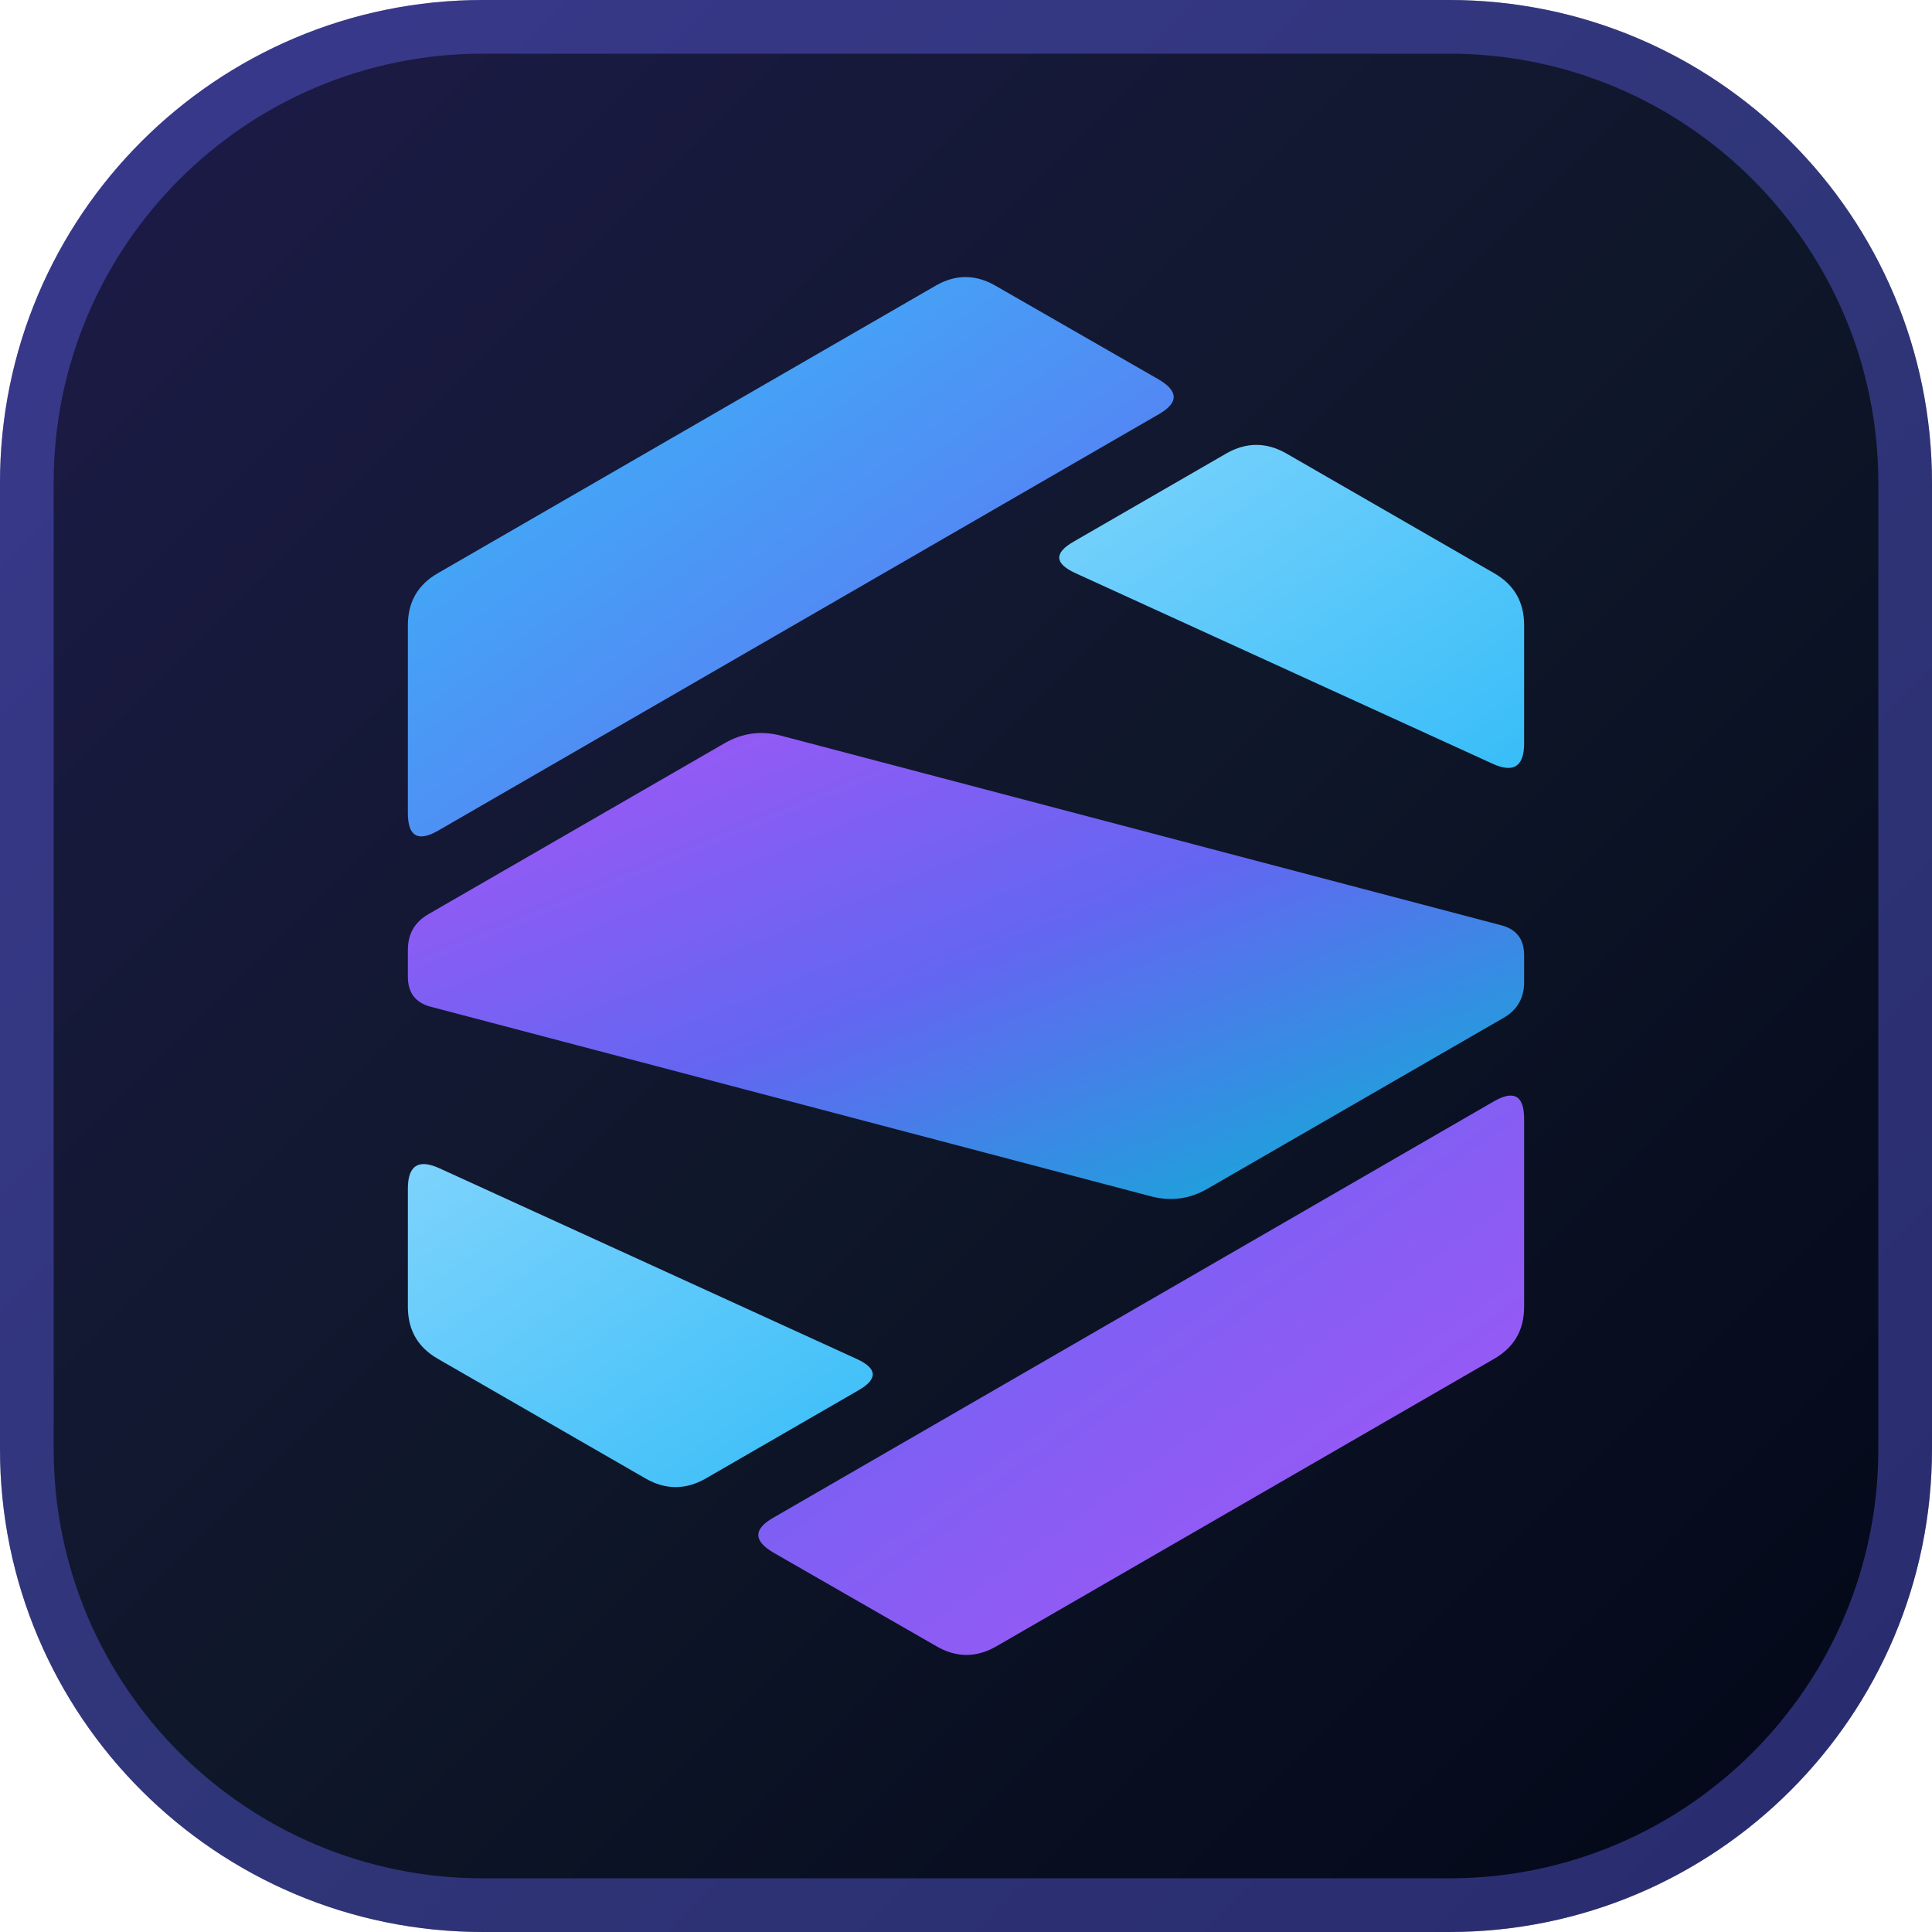
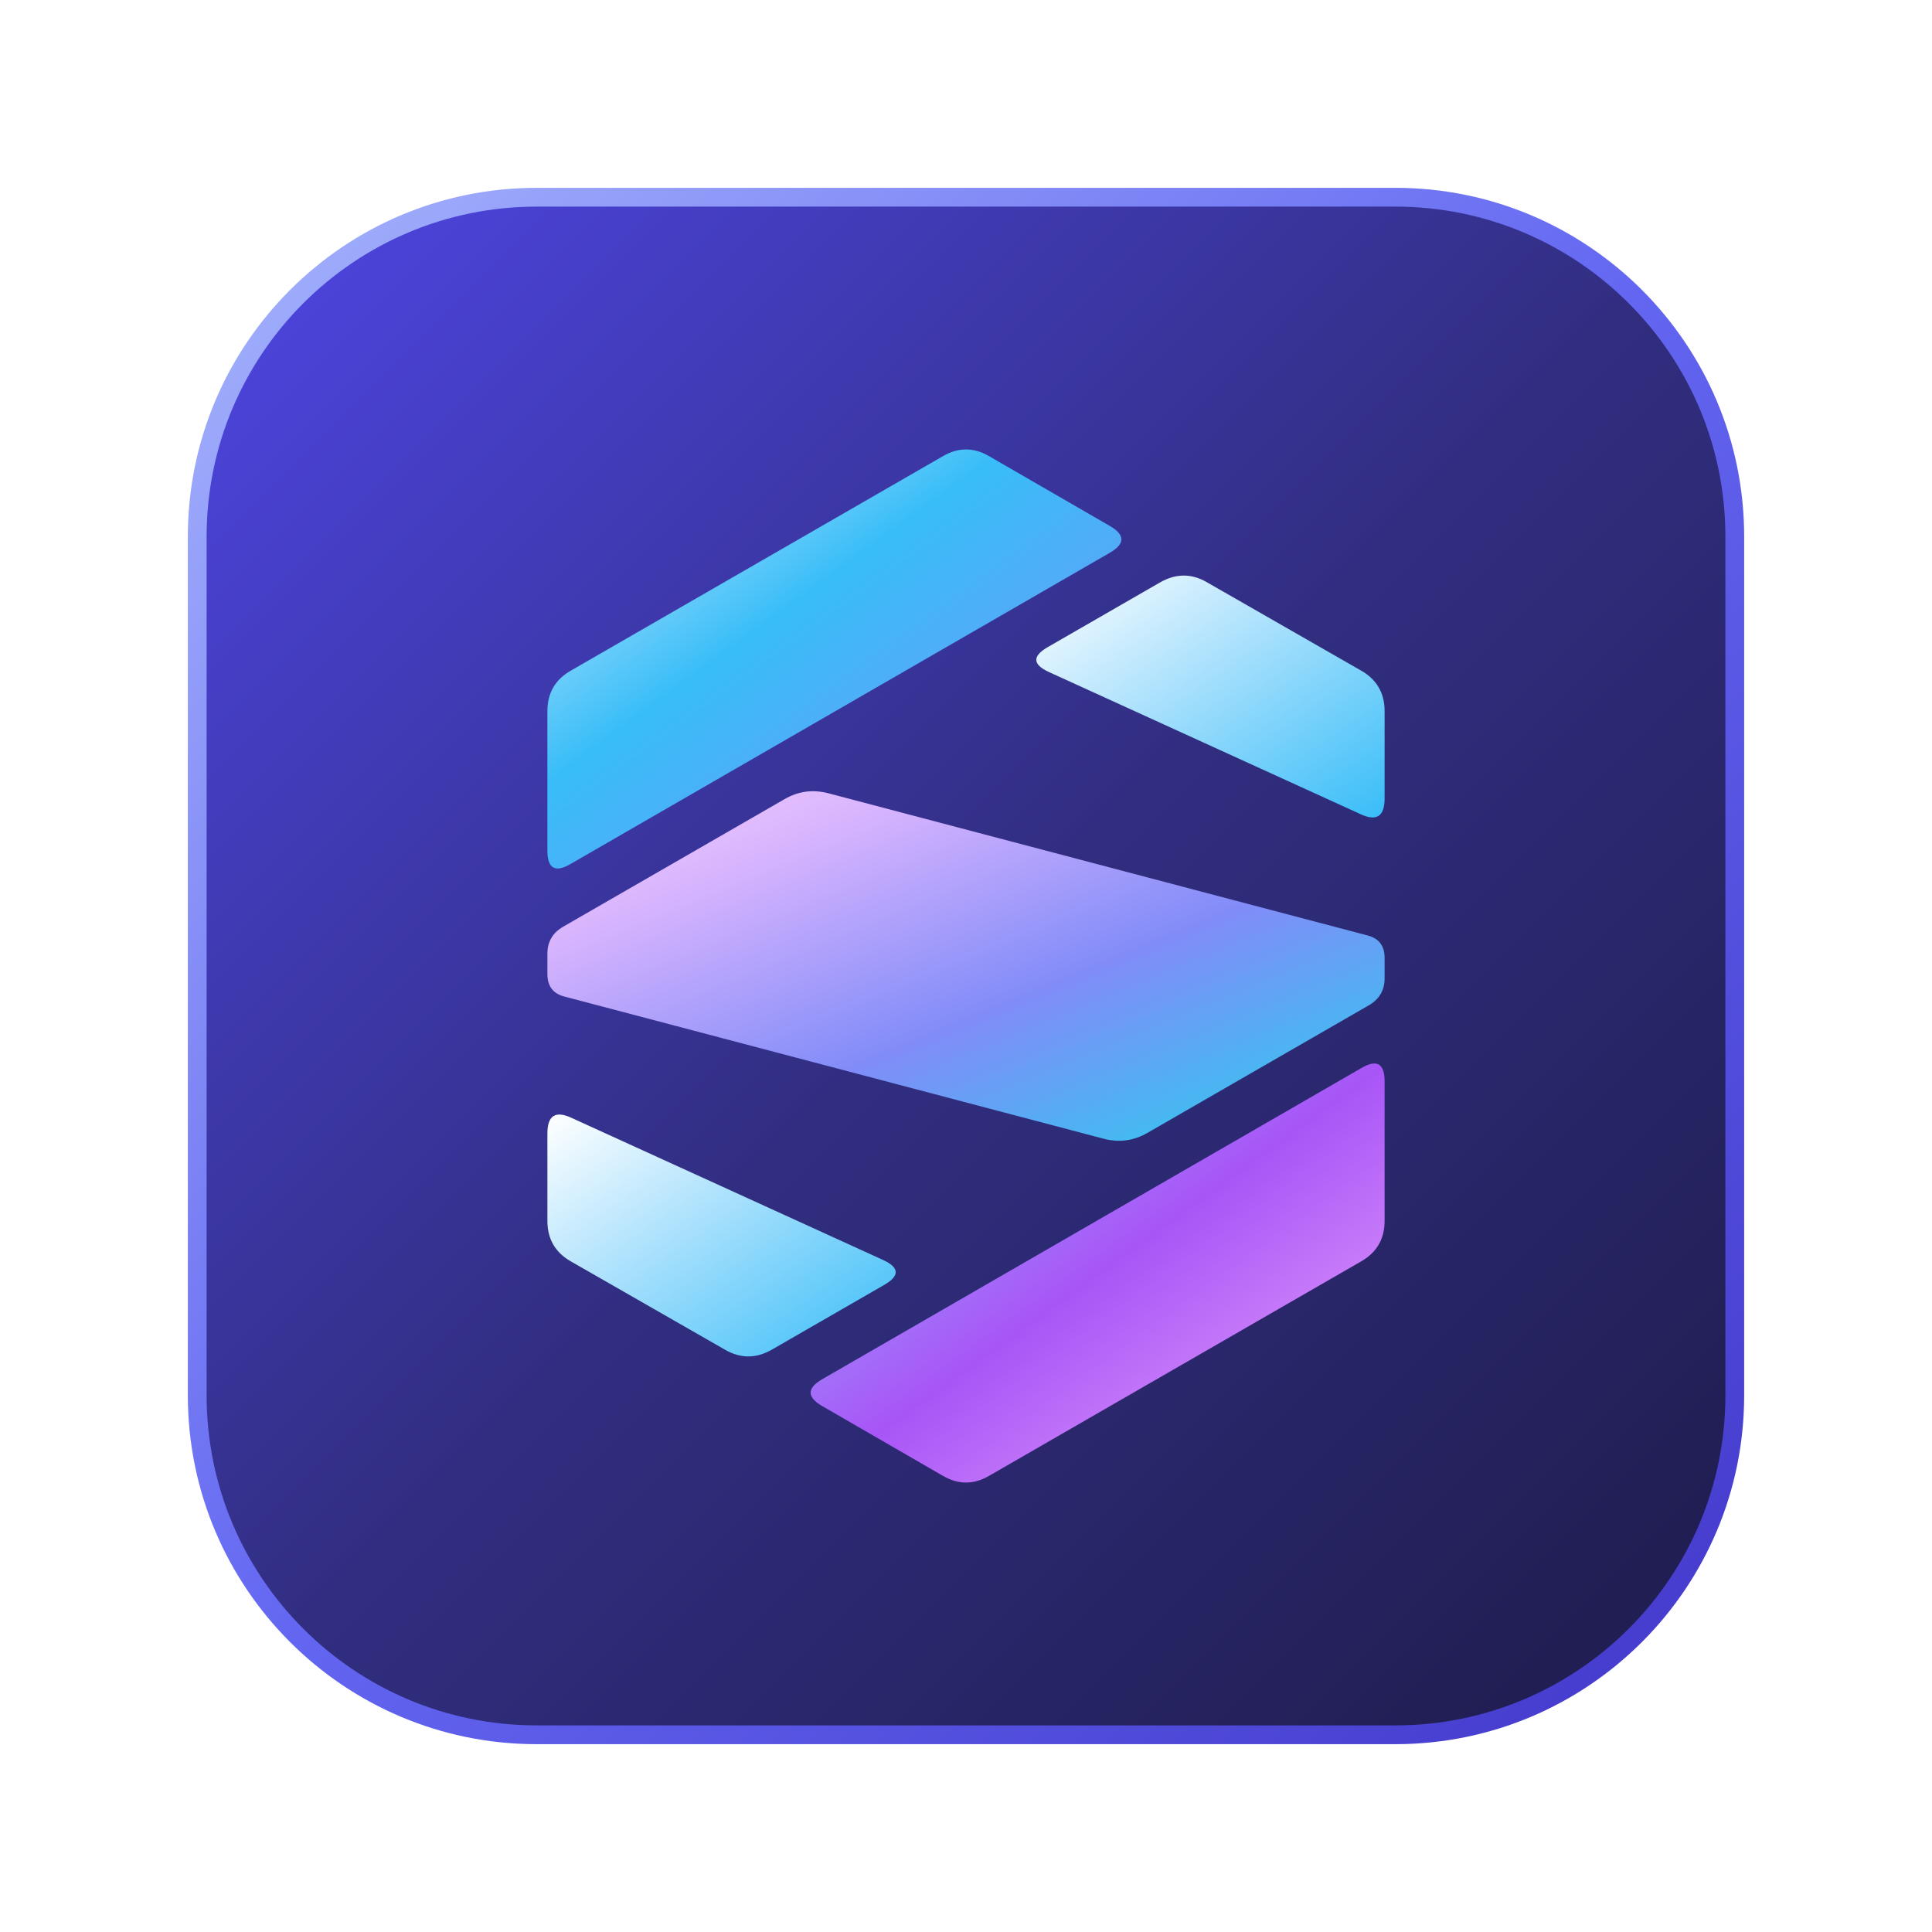
<svg xmlns="http://www.w3.org/2000/svg" width="64" height="64" viewBox="0 0 36 36" fill="none">
  <defs>
+     <linearGradient id="sectile-badge-rim" x1="0%" y1="0%" x2="100%" y2="100%">
+       <stop offset="0%" stop-color="#a5b4fc" />
+       <stop offset="50%" stop-color="#6366f1" />
+       <stop offset="100%" stop-color="#4338ca" />
+     </linearGradient>
    <linearGradient id="sectile-badge-grad" x1="0%" y1="0%" x2="100%" y2="100%">
-       <stop offset="0%" stop-color="#1e1b4b" />
-       <stop offset="50%" stop-color="#0f172a" />
-       <stop offset="100%" stop-color="#020617" />
+       <stop offset="0%" stop-color="#4f46e5" />
+       <stop offset="50%" stop-color="#312e81" />
+       <stop offset="100%" stop-color="#1e1b4b" />
    </linearGradient>
    <linearGradient id="sectile-stream-primary" x1="0%" y1="0%" x2="100%" y2="100%">
-       <stop offset="0%" stop-color="#a855f7" />
-       <stop offset="50%" stop-color="#6366f1" />
-       <stop offset="100%" stop-color="#06b6d4" />
+       <stop offset="0%" stop-color="#f5d0fe" />
+       <stop offset="22%" stop-color="#d8b4fe" />
+       <stop offset="58%" stop-color="#818cf8" />
+       <stop offset="100%" stop-color="#22d3ee" />
    </linearGradient>
    <linearGradient id="sectile-stream-secondary" x1="0%" y1="0%" x2="100%" y2="100%">
-       <stop offset="0%" stop-color="#38bdf8" />
-       <stop offset="100%" stop-color="#6366f1" />
+       <stop offset="0%" stop-color="#e0f2fe" />
+       <stop offset="40%" stop-color="#38bdf8" />
+       <stop offset="100%" stop-color="#818cf8" />
    </linearGradient>
    <linearGradient id="sectile-facet-bot" x1="0%" y1="0%" x2="100%" y2="100%">
-       <stop offset="0%" stop-color="#6366f1" />
-       <stop offset="100%" stop-color="#a855f7" />
+       <stop offset="0%" stop-color="#93c5fd" />
+       <stop offset="50%" stop-color="#a855f7" />
+       <stop offset="100%" stop-color="#f0abfc" />
    </linearGradient>
    <linearGradient id="sectile-glow" x1="0%" y1="0%" x2="100%" y2="100%">
-       <stop offset="0%" stop-color="#7dd3fc" />
+       <stop offset="0%" stop-color="#ffffff" />
+       <stop offset="35%" stop-color="#bae6fd" />
      <stop offset="100%" stop-color="#38bdf8" />
    </linearGradient>
  </defs>
-   <rect width="36" height="36" rx="9" fill="url(#sectile-badge-grad)" />
-   <rect x="0.5" y="0.5" width="35" height="35" rx="8.5" stroke="#6366f1" stroke-opacity="0.4" stroke-width="1" />
-   <path d="M 22.85 8.45 Q 23.41 8.13 23.97 8.45 L 27.84 10.68 Q 28.40 11.00 28.40 11.65 L 28.40 13.85 Q 28.40 14.50 27.81 14.23 L 20.04 10.68 Q 19.45 10.41 20.01 10.09 Z" fill="url(#sectile-glow)" />
-   <path d="M 7.60 11.65 Q 7.60 11.00 8.16 10.68 L 17.44 5.32 Q 18.00 5.00 18.56 5.33 L 21.59 7.07 Q 22.15 7.40 21.59 7.72 L 8.16 15.48 Q 7.60 15.80 7.60 15.15 Z" fill="url(#sectile-stream-secondary)" />
-   <path d="M 7.60 17.70 Q 7.60 17.25 7.99 17.03 L 13.50 13.85 Q 14.00 13.56 14.56 13.71 L 27.97 17.24 Q 28.40 17.35 28.40 17.80 L 28.40 18.30 Q 28.40 18.75 28.01 18.97 L 22.50 22.15 Q 22.00 22.44 21.44 22.29 L 8.03 18.76 Q 7.60 18.65 7.60 18.20 Z" fill="url(#sectile-stream-primary)" />
-   <path d="M 28.40 24.35 Q 28.40 25.00 27.84 25.32 L 18.56 30.68 Q 18.00 31.00 17.44 30.67 L 14.41 28.93 Q 13.85 28.60 14.41 28.28 L 27.84 20.52 Q 28.40 20.20 28.40 20.85 Z" fill="url(#sectile-facet-bot)" />
-   <path d="M 13.15 27.55 Q 12.59 27.87 12.03 27.55 L 8.16 25.32 Q 7.60 25.00 7.60 24.35 L 7.60 22.15 Q 7.60 21.50 8.19 21.77 L 15.96 25.32 Q 16.55 25.59 15.99 25.91 Z" fill="url(#sectile-glow)" />
+   <rect x="3.5" y="3.5" width="29" height="29" rx="6.5" fill="url(#sectile-badge-rim)" />
+   <rect x="3.85" y="3.85" width="28.3" height="28.3" rx="6.15" fill="url(#sectile-badge-grad)" />
+   <path d="M 21.62 10.85 Q 22.06 10.60 22.49 10.85 L 25.37 12.50 Q 25.80 12.75 25.80 13.25 L 25.80 14.88 Q 25.80 15.38 25.35 15.17 L 19.54 12.52 Q 19.09 12.31 19.52 12.06 Z" fill="url(#sectile-glow)" />
+   <path d="M 10.20 13.25 Q 10.20 12.75 10.63 12.50 L 17.57 8.50 Q 18.00 8.25 18.43 8.50 L 20.68 9.80 Q 21.11 10.05 20.68 10.30 L 10.63 16.10 Q 10.20 16.35 10.20 15.85 Z" fill="url(#sectile-stream-secondary)" />
+   <path d="M 10.20 17.77 Q 10.20 17.44 10.49 17.27 L 14.62 14.89 Q 15.00 14.67 15.43 14.78 L 25.48 17.43 Q 25.80 17.51 25.80 17.85 L 25.80 18.23 Q 25.80 18.56 25.51 18.73 L 21.38 21.11 Q 21.00 21.33 20.57 21.22 L 10.52 18.57 Q 10.20 18.49 10.20 18.15 Z" fill="url(#sectile-stream-primary)" />
+   <path d="M 25.80 22.75 Q 25.80 23.25 25.37 23.50 L 18.43 27.50 Q 18.00 27.75 17.57 27.50 L 15.32 26.20 Q 14.89 25.95 15.32 25.70 L 25.37 19.90 Q 25.80 19.65 25.80 20.15 Z" fill="url(#sectile-facet-bot)" />
+   <path d="M 14.38 25.15 Q 13.94 25.40 13.51 25.15 L 10.63 23.50 Q 10.20 23.25 10.20 22.75 L 10.20 21.12 Q 10.20 20.62 10.65 20.83 L 16.46 23.48 Q 16.91 23.69 16.48 23.94 Z" fill="url(#sectile-glow)" />
</svg>
